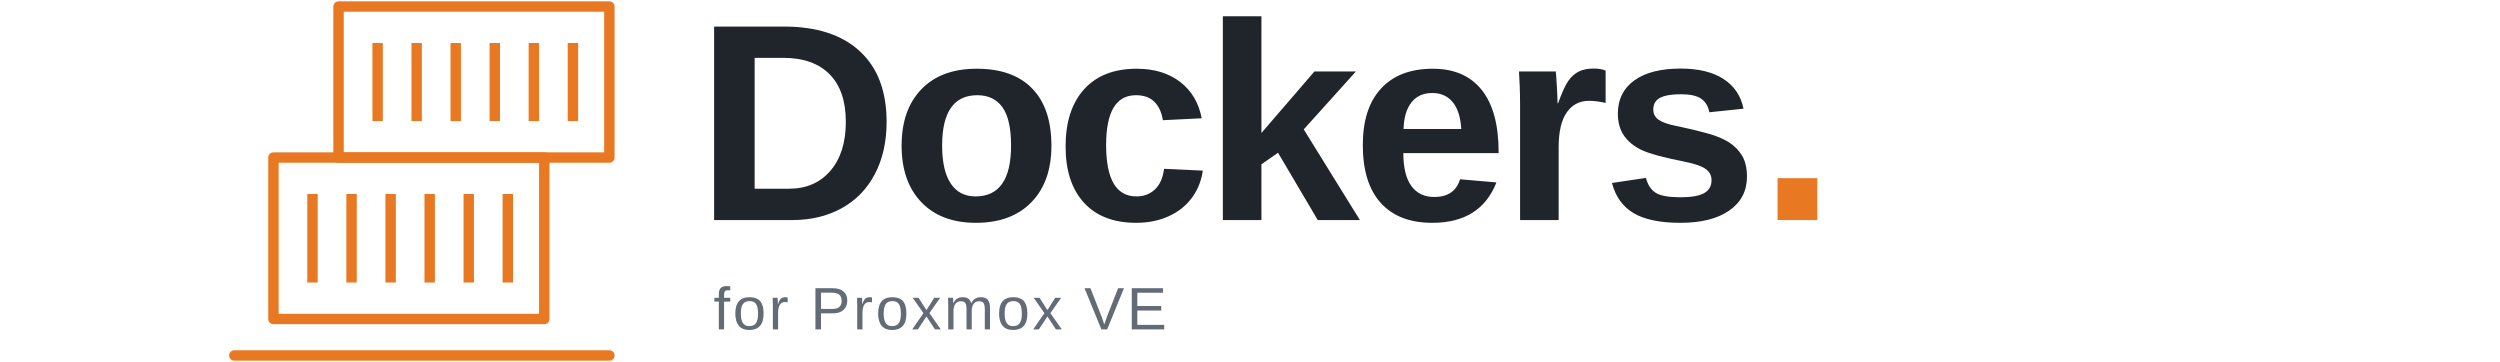
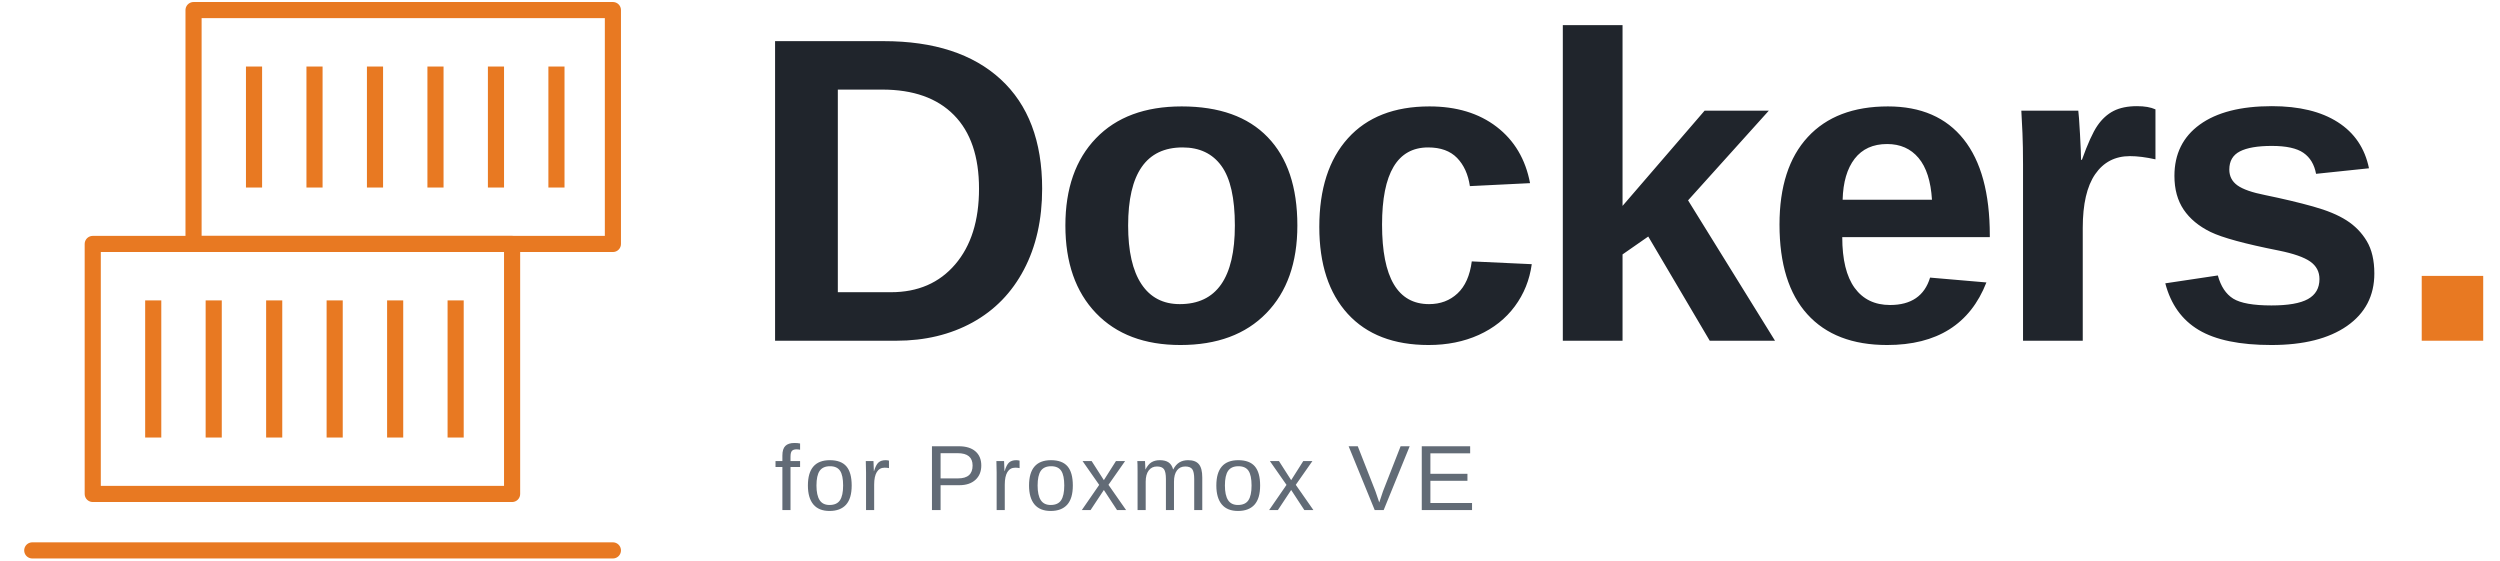
- <svg xmlns="http://www.w3.org/2000/svg" width="960" height="139" viewBox="0 57.5 960 139" role="img" aria-labelledby="title desc">
+ <svg xmlns="http://www.w3.org/2000/svg" width="620" height="139" viewBox="82 57.5 620 139" role="img" aria-labelledby="title desc">
  <style>
    .name { fill: #20252c; }
    .label { fill: #626b76; }
    @media (prefers-color-scheme: dark) {
      .name { fill: #f4f5f7; }
      .label { fill: #a9b1bc; }
    }
  </style>
  <g fill="none" stroke="#e87922" stroke-width="4" stroke-linejoin="round">
    <path d="M105 118h104v62H105zM120 132v34m15-34v34m15-34v34m15-34v34m15-34v34m15-34v34" />
    <path d="M130 60h104v58H130zM145 74v30m15-30v30m15-30v30m15-30v30m15-30v30m15-30v30" />
    <path d="M90 194h144" stroke-linecap="round" />
  </g>
  <text class="label" x="274" y="184" font-family="Arial, Helvetica, sans-serif" font-size="23" letter-spacing="1">for Proxmox VE</text>
  <text class="name" x="267" y="142" font-family="Arial, Helvetica, sans-serif" font-size="108" font-weight="700" letter-spacing="-3">Dockers<tspan fill="#e87922">.</tspan>
  </text>
</svg>
